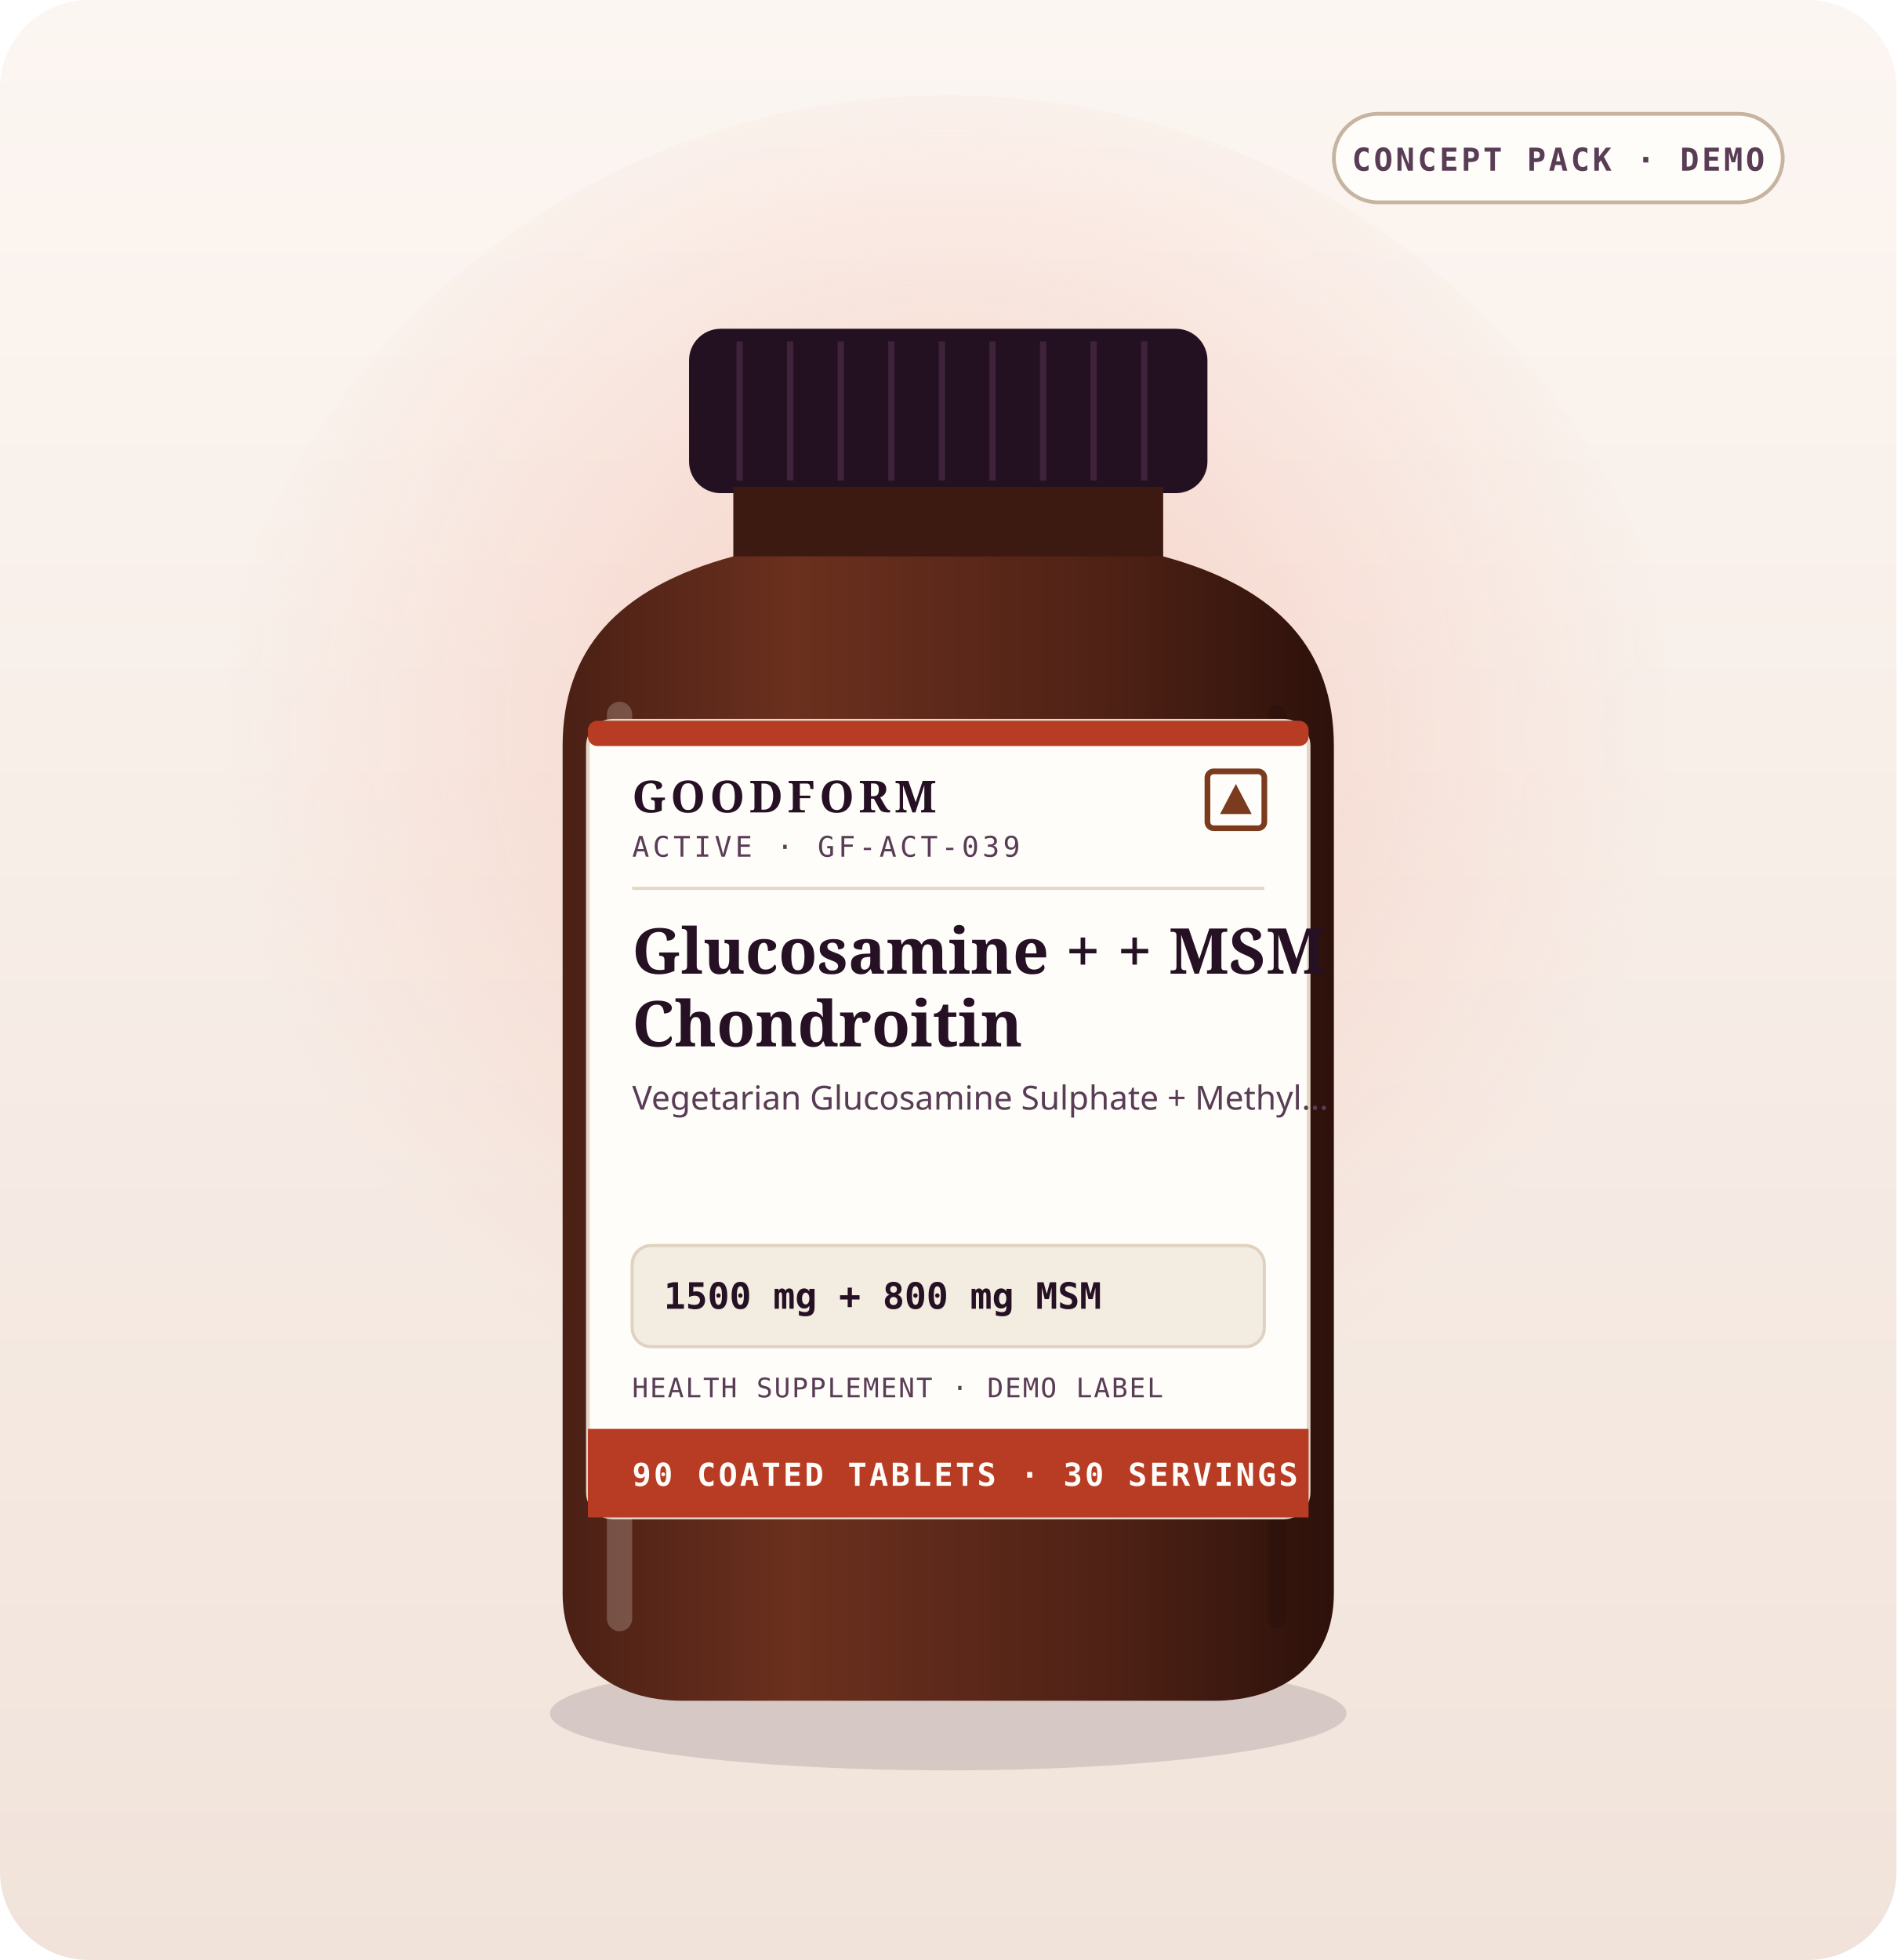
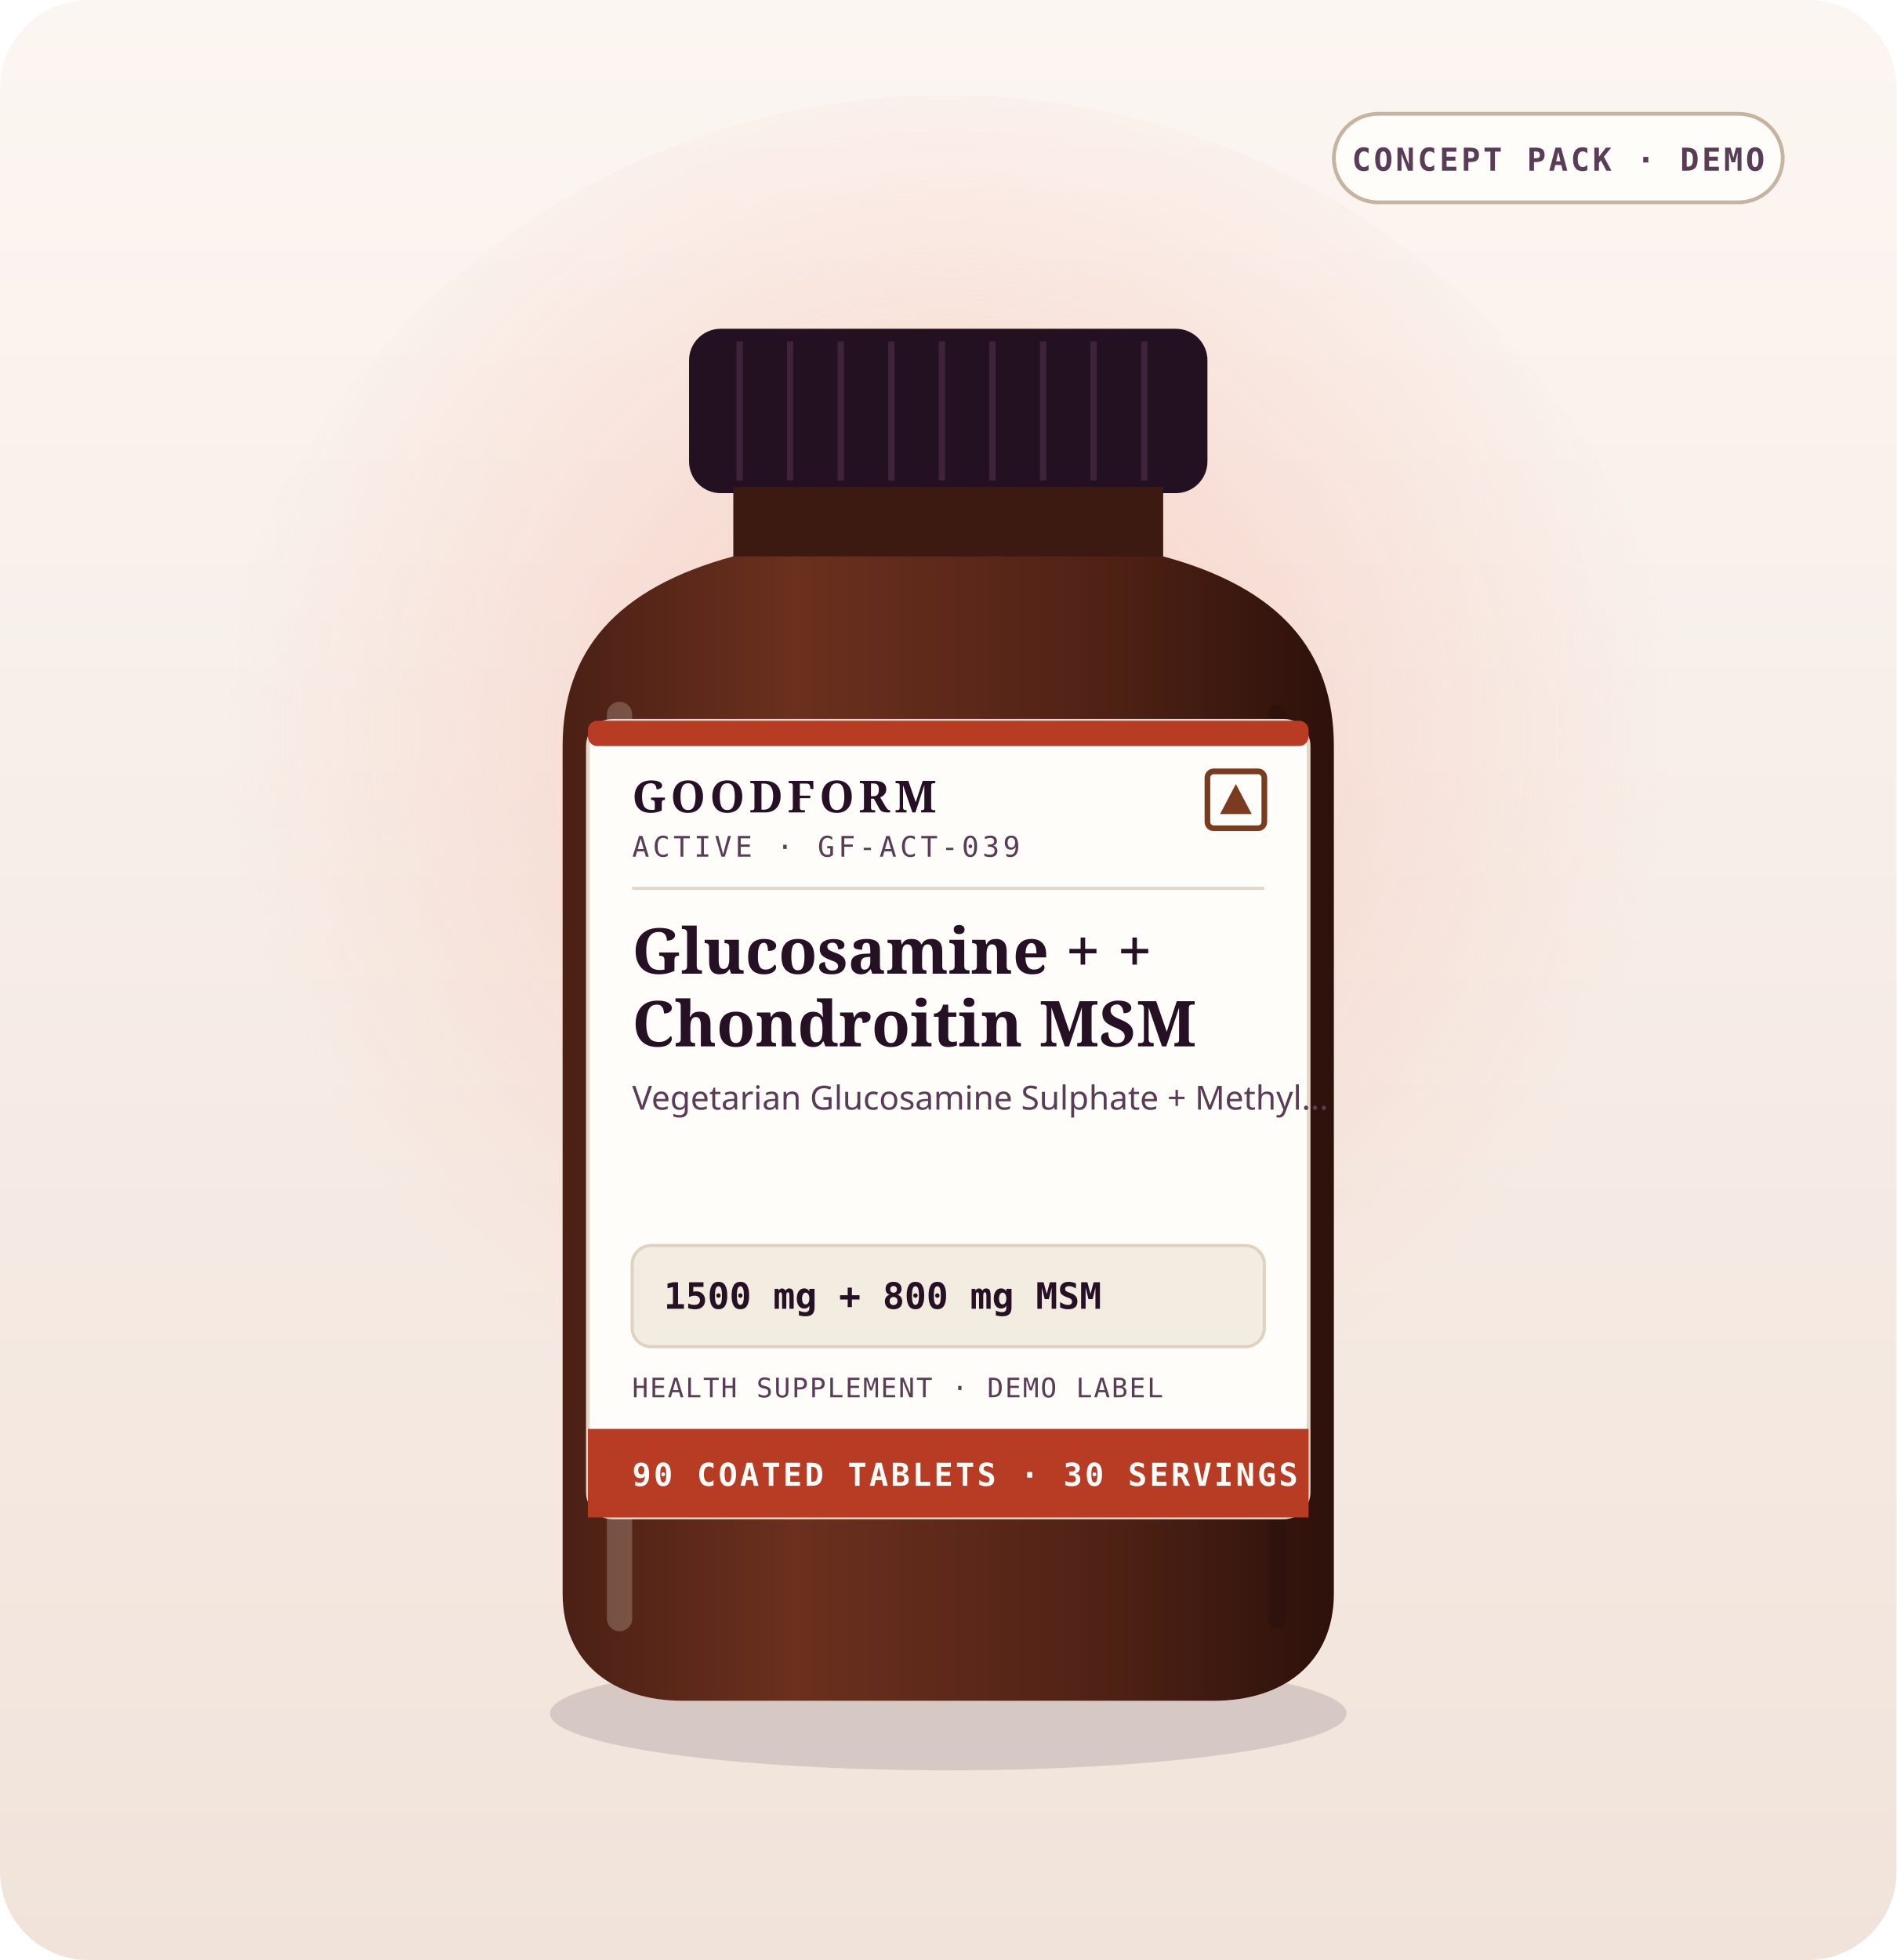
<svg xmlns="http://www.w3.org/2000/svg" viewBox="0 0 600 620" role="img" aria-label="Glucosamine + Chondroitin + MSM concept packshot (demo only)">
  <defs>
    <linearGradient id="bgGrad" x1="0" y1="0" x2="0" y2="1">
      <stop offset="0%" stop-color="#FCF6F2" />
      <stop offset="100%" stop-color="#F1E3DA" />
    </linearGradient>
    <radialGradient id="aura" cx="50%" cy="42%" r="48%">
      <stop offset="0%" stop-color="#F5C2B4" stop-opacity="0.72" />
      <stop offset="100%" stop-color="#F5C2B4" stop-opacity="0" />
    </radialGradient>
    <linearGradient id="amberGlass" x1="0" y1="0" x2="1" y2="0">
      <stop offset="0%" stop-color="#4B2015" />
      <stop offset="30%" stop-color="#6B301E" />
      <stop offset="72%" stop-color="#4E2115" />
      <stop offset="100%" stop-color="#2D110B" />
    </linearGradient>
    <linearGradient id="plumGlass" x1="0" y1="0" x2="1" y2="0">
      <stop offset="0%" stop-color="#261124" />
      <stop offset="35%" stop-color="#452141" />
      <stop offset="75%" stop-color="#2B1429" />
      <stop offset="100%" stop-color="#190A18" />
    </linearGradient>
    <linearGradient id="tubBody" x1="0" y1="0" x2="1" y2="0">
      <stop offset="0%" stop-color="#F5EFE6" />
      <stop offset="38%" stop-color="#FFFDF9" />
      <stop offset="100%" stop-color="#E7DDD0" />
    </linearGradient>
  </defs>
  <rect width="600" height="620" rx="28" fill="url(#bgGrad)" />
  <circle cx="300" cy="270" r="240" fill="url(#aura)" />
  <g transform="translate(422, 36)">
    <rect x="0" y="0" width="142" height="28" rx="14" fill="#FFFDF9" stroke="#C7B4A0" stroke-width="1.2" />
    <text x="71" y="18" text-anchor="middle" font-family="ui-monospace, monospace" font-size="10" font-weight="700" fill="#593C55" letter-spacing="0.9">CONCEPT PACK · DEMO</text>
  </g>
  <ellipse cx="300" cy="542" rx="126" ry="18" fill="#261124" opacity="0.14" />
  <rect x="218" y="104" width="164" height="52" rx="10" fill="#231021" />
  <g stroke="#3E233B" stroke-width="2">
    <line x1="234" y1="108" x2="234" y2="152" />
    <line x1="250" y1="108" x2="250" y2="152" />
    <line x1="266" y1="108" x2="266" y2="152" />
    <line x1="282" y1="108" x2="282" y2="152" />
    <line x1="298" y1="108" x2="298" y2="152" />
    <line x1="314" y1="108" x2="314" y2="152" />
    <line x1="330" y1="108" x2="330" y2="152" />
    <line x1="346" y1="108" x2="346" y2="152" />
    <line x1="362" y1="108" x2="362" y2="152" />
  </g>
  <rect x="232" y="154" width="136" height="24" fill="#3C1A12" />
  <path d="M232 176 C195 186, 178 206, 178 236 L178 504 C178 526, 194 538, 216 538 L384 538 C406 538, 422 526, 422 504 L422 236 C422 206, 405 186, 368 176 Z" fill="url(#amberGlass)" />
  <path d="M196 226 L196 512" stroke="#FFF6EB" stroke-width="8" stroke-linecap="round" opacity="0.22" />
  <path d="M404 226 L404 512" stroke="#180806" stroke-width="6" stroke-linecap="round" opacity="0.22" />
  <g>
    <rect x="186" y="228" width="228" height="252" rx="8" fill="#FFFDF9" stroke="#E3D7C8" stroke-width="1.2" />
    <rect x="186" y="228" width="228" height="8" rx="3" fill="#B83B24" />
    <text x="200" y="257" font-family="Georgia, serif" font-size="14" font-weight="700" fill="#261124" letter-spacing="1.4">GOODFORM</text>
    <text x="200" y="271" font-family="ui-monospace, monospace" font-size="9" fill="#593C55" letter-spacing="1.1">ACTIVE · GF-ACT-039</text>
    <g transform="translate(382, 244)">
      <rect x="0" y="0" width="18" height="18" rx="2" fill="#FFFDF9" stroke="#7A3B1E" stroke-width="1.8" />
      <polygon points="9,4 14,13.5 4,13.5" fill="#7A3B1E" />
    </g>
    <line x1="200" y1="281" x2="400" y2="281" stroke="#E3D7C8" stroke-width="1" />
-     <text x="200" y="308" font-family="Georgia, serif" font-size="20" font-weight="700" fill="#261124">Glucosamine + + MSM</text>
-     <text x="200" y="331" font-family="Georgia, serif" font-size="20" font-weight="700" fill="#261124">Chondroitin</text>
+     <text x="200" y="308" font-family="Georgia, serif" font-size="20" font-weight="700" fill="#261124">Glucosamine + +</text>
+     <text x="200" y="331" font-family="Georgia, serif" font-size="20" font-weight="700" fill="#261124">Chondroitin MSM</text>
    <text x="200" y="351" font-family="system-ui, sans-serif" font-size="10.5" fill="#593C55">Vegetarian Glucosamine Sulphate + Methyl...</text>
    <rect x="200" y="394" width="200" height="32" rx="6" fill="#F3ECE1" stroke="#DFD2C0" />
    <text x="210" y="414" font-family="ui-monospace, monospace" font-size="11.5" font-weight="700" fill="#261124">1500 mg + 800 mg MSM</text>
    <text x="200" y="442" font-family="ui-monospace, monospace" font-size="8.5" fill="#593C55" letter-spacing="0.5">HEALTH SUPPLEMENT · DEMO LABEL</text>
    <rect x="186" y="452" width="228" height="28" fill="#B83B24" />
    <text x="200" y="470" font-family="ui-monospace, monospace" font-size="10" font-weight="600" fill="#FFFDF9" letter-spacing="0.8">90 COATED TABLETS · 30 SERVINGS</text>
  </g>
</svg>
